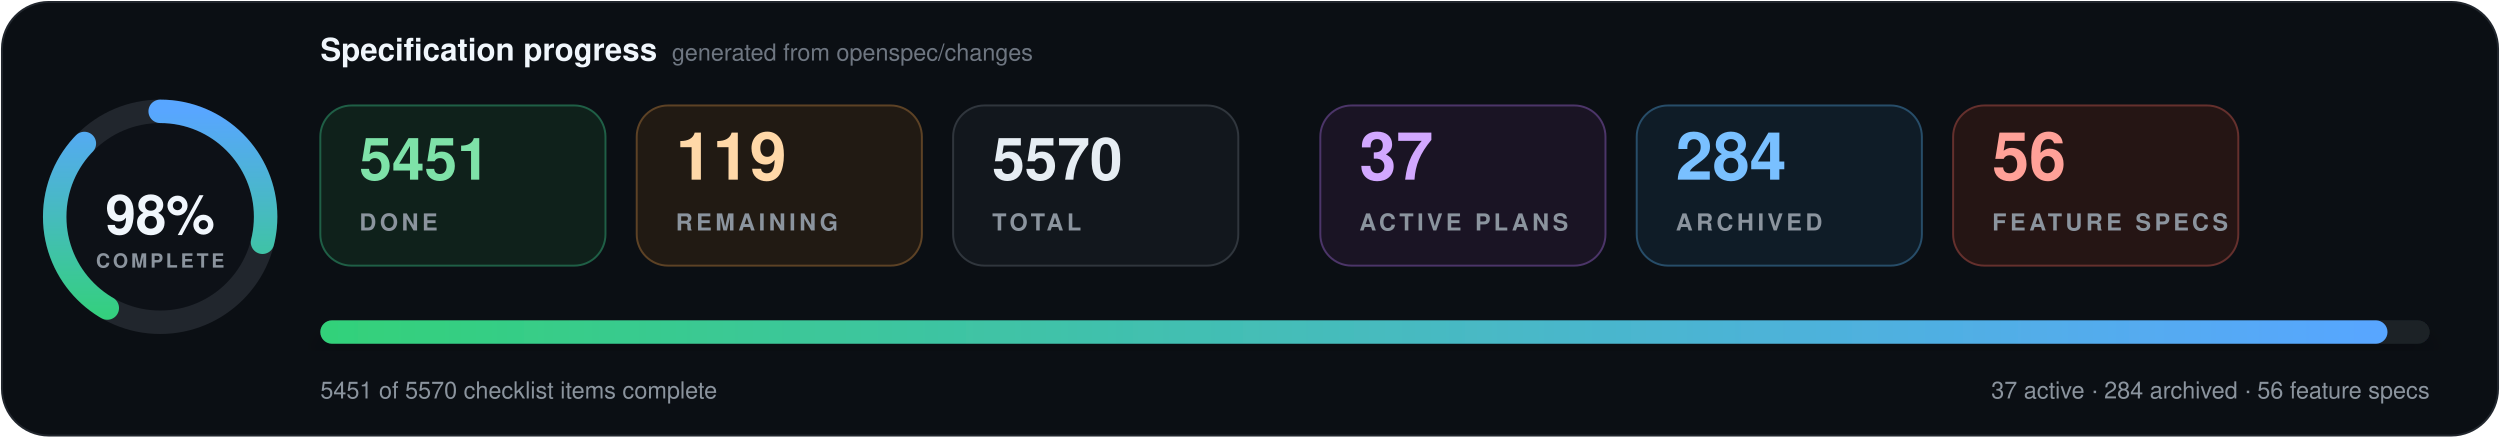
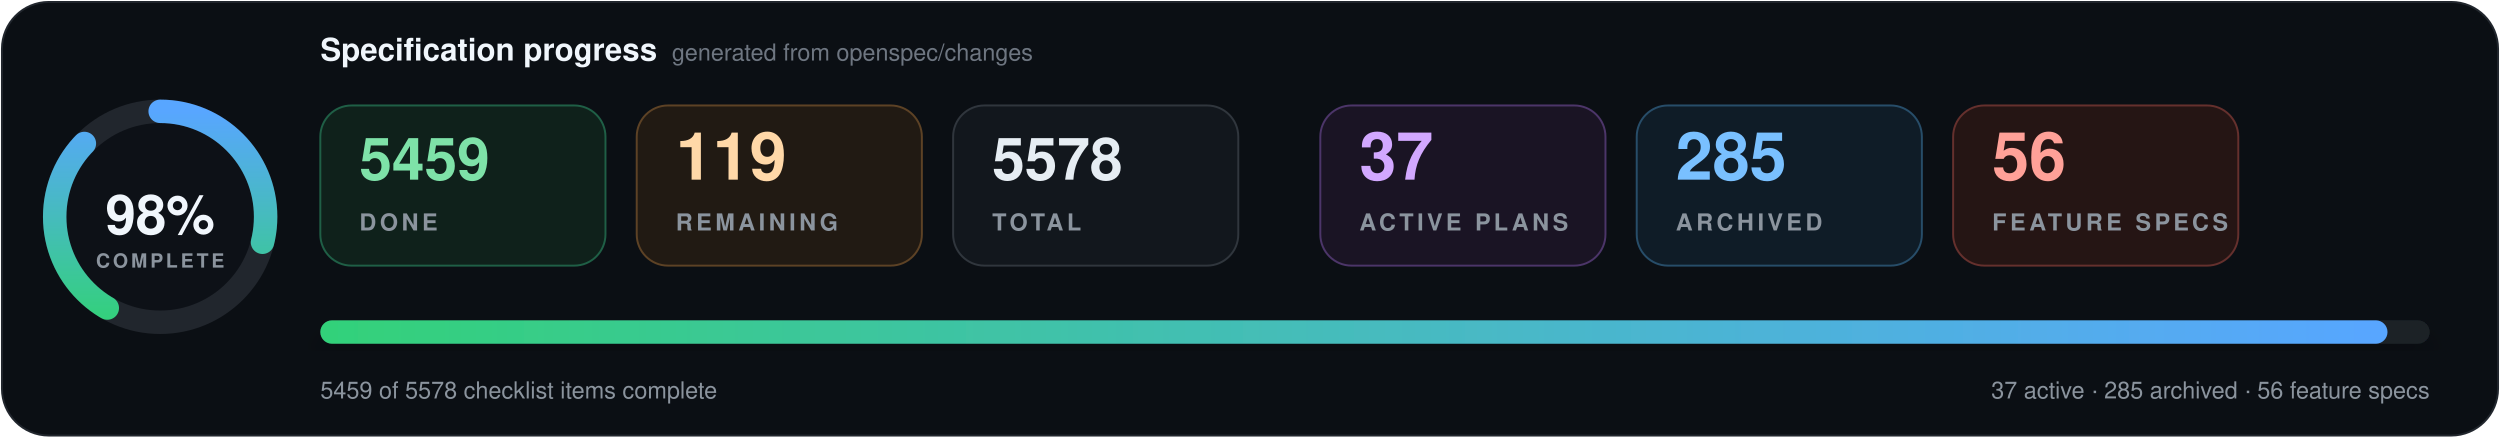
- <svg xmlns="http://www.w3.org/2000/svg" data-cache-version="1794431549" width="1280" height="224" viewBox="0 0 1280 224" role="img" aria-labelledby="title description" font-family="system-ui, -apple-system, BlinkMacSystemFont, 'Segoe UI', Helvetica, Arial, sans-serif" font-variant-numeric="tabular-nums">
+ <svg xmlns="http://www.w3.org/2000/svg" data-cache-version="1794432198" width="1280" height="224" viewBox="0 0 1280 224" role="img" aria-labelledby="title description" font-family="system-ui, -apple-system, BlinkMacSystemFont, 'Segoe UI', Helvetica, Arial, sans-serif" font-variant-numeric="tabular-nums">
  <defs>
    <linearGradient id="progress" x1="0" x2="1">
      <stop offset="0" stop-color="#33d17a" />
      <stop offset="1" stop-color="#58a6ff" />
    </linearGradient>
    <filter id="shadow" x="-10%" y="-20%" width="120%" height="150%">
      <feDropShadow dx="0" dy="7" stdDeviation="9" flood-color="#000" flood-opacity=".28" />
    </filter>
  </defs>
  <rect x="1" y="1" width="1278" height="222" rx="24" fill="#0b0f14" stroke="#21262d" />
  <g transform="translate(82 111)">
    <circle r="54" fill="#0d1117" stroke="#21262d" stroke-width="12" />
    <circle r="54" fill="none" stroke="url(#progress)" stroke-width="12" stroke-linecap="round" pathLength="100" stroke-dasharray="98 100" transform="rotate(-90)" />
    <text y="-1" text-anchor="middle" dominant-baseline="middle" fill="#f0f6fc" font-size="28" font-weight="800">98%</text>
    <text y="26" text-anchor="middle" fill="#8b949e" font-size="10" font-weight="700" letter-spacing="1.5">COMPLETE</text>
  </g>
  <text x="164" y="31" fill="#f0f6fc" font-size="16" font-weight="750">Specification progress</text>
  <text x="344" y="31" fill="#6e7681" font-size="12">generated from openspec/changes</text>
  <g transform="translate(164 54)">
    <rect width="146" height="82" rx="16" fill="#0f211b" stroke="#1f5f46" />
-     <text x="20" y="38" fill="#7ee2a8" font-size="30" font-weight="750">5451</text>
+     <text x="20" y="38" fill="#7ee2a8" font-size="30" font-weight="750">5459</text>
    <text x="20" y="64" fill="#8b949e" font-size="12" font-weight="700" letter-spacing="1.8">DONE</text>
  </g>
  <g transform="translate(326 54)">
    <rect width="146" height="82" rx="16" fill="#211a13" stroke="#5d4225" />
    <text x="20" y="38" fill="#ffd8a8" font-size="34" font-weight="750">119</text>
    <text x="20" y="64" fill="#8b949e" font-size="12" font-weight="700" letter-spacing="1.8">REMAINING</text>
  </g>
  <g transform="translate(488 54)">
    <rect width="146" height="82" rx="16" fill="#12171d" stroke="#30363d" />
-     <text x="20" y="38" fill="#e6edf3" font-size="30" font-weight="750">5570</text>
+     <text x="20" y="38" fill="#e6edf3" font-size="30" font-weight="750">5578</text>
    <text x="20" y="64" fill="#8b949e" font-size="12" font-weight="700" letter-spacing="1.8">TOTAL</text>
  </g>
  <g transform="translate(676 54)">
    <rect width="146" height="82" rx="16" fill="#1a1424" stroke="#4c3569" />
    <text x="20" y="38" fill="#d2a8ff" font-size="34" font-weight="750">37</text>
    <text x="20" y="64" fill="#8b949e" font-size="12" font-weight="700" letter-spacing="1.8">ACTIVE PLANS</text>
  </g>
  <g transform="translate(838 54)">
    <rect width="146" height="82" rx="16" fill="#0f1c27" stroke="#274d69" />
-     <text x="20" y="38" fill="#79c0ff" font-size="34" font-weight="750">284</text>
+     <text x="20" y="38" fill="#79c0ff" font-size="34" font-weight="750">285</text>
    <text x="20" y="64" fill="#8b949e" font-size="12" font-weight="700" letter-spacing="1.8">ARCHIVED</text>
  </g>
  <g transform="translate(1000 54)">
    <rect width="146" height="82" rx="16" fill="#251514" stroke="#65302d" />
    <text x="20" y="38" fill="#ffa198" font-size="34" font-weight="750">56</text>
    <text x="20" y="64" fill="#8b949e" font-size="12" font-weight="700" letter-spacing="1.8">FEATURE SPECS</text>
  </g>
  <g filter="url(#shadow)">
    <rect x="164" y="164" width="1080" height="12" rx="6" fill="#1b2128" />
    <rect x="164" y="164" width="1058.4" height="12" rx="6" fill="url(#progress)" />
  </g>
-   <text x="164" y="204" fill="#8b949e" font-size="12">5451 of 5570 checklist items complete</text>
-   <text x="1244" y="204" text-anchor="end" fill="#8b949e" font-size="12">37 active · 284 archived · 56 feature specs</text>
+   <text x="164" y="204" fill="#8b949e" font-size="12">5459 of 5578 checklist items complete</text>
+   <text x="1244" y="204" text-anchor="end" fill="#8b949e" font-size="12">37 active · 285 archived · 56 feature specs</text>
</svg>
